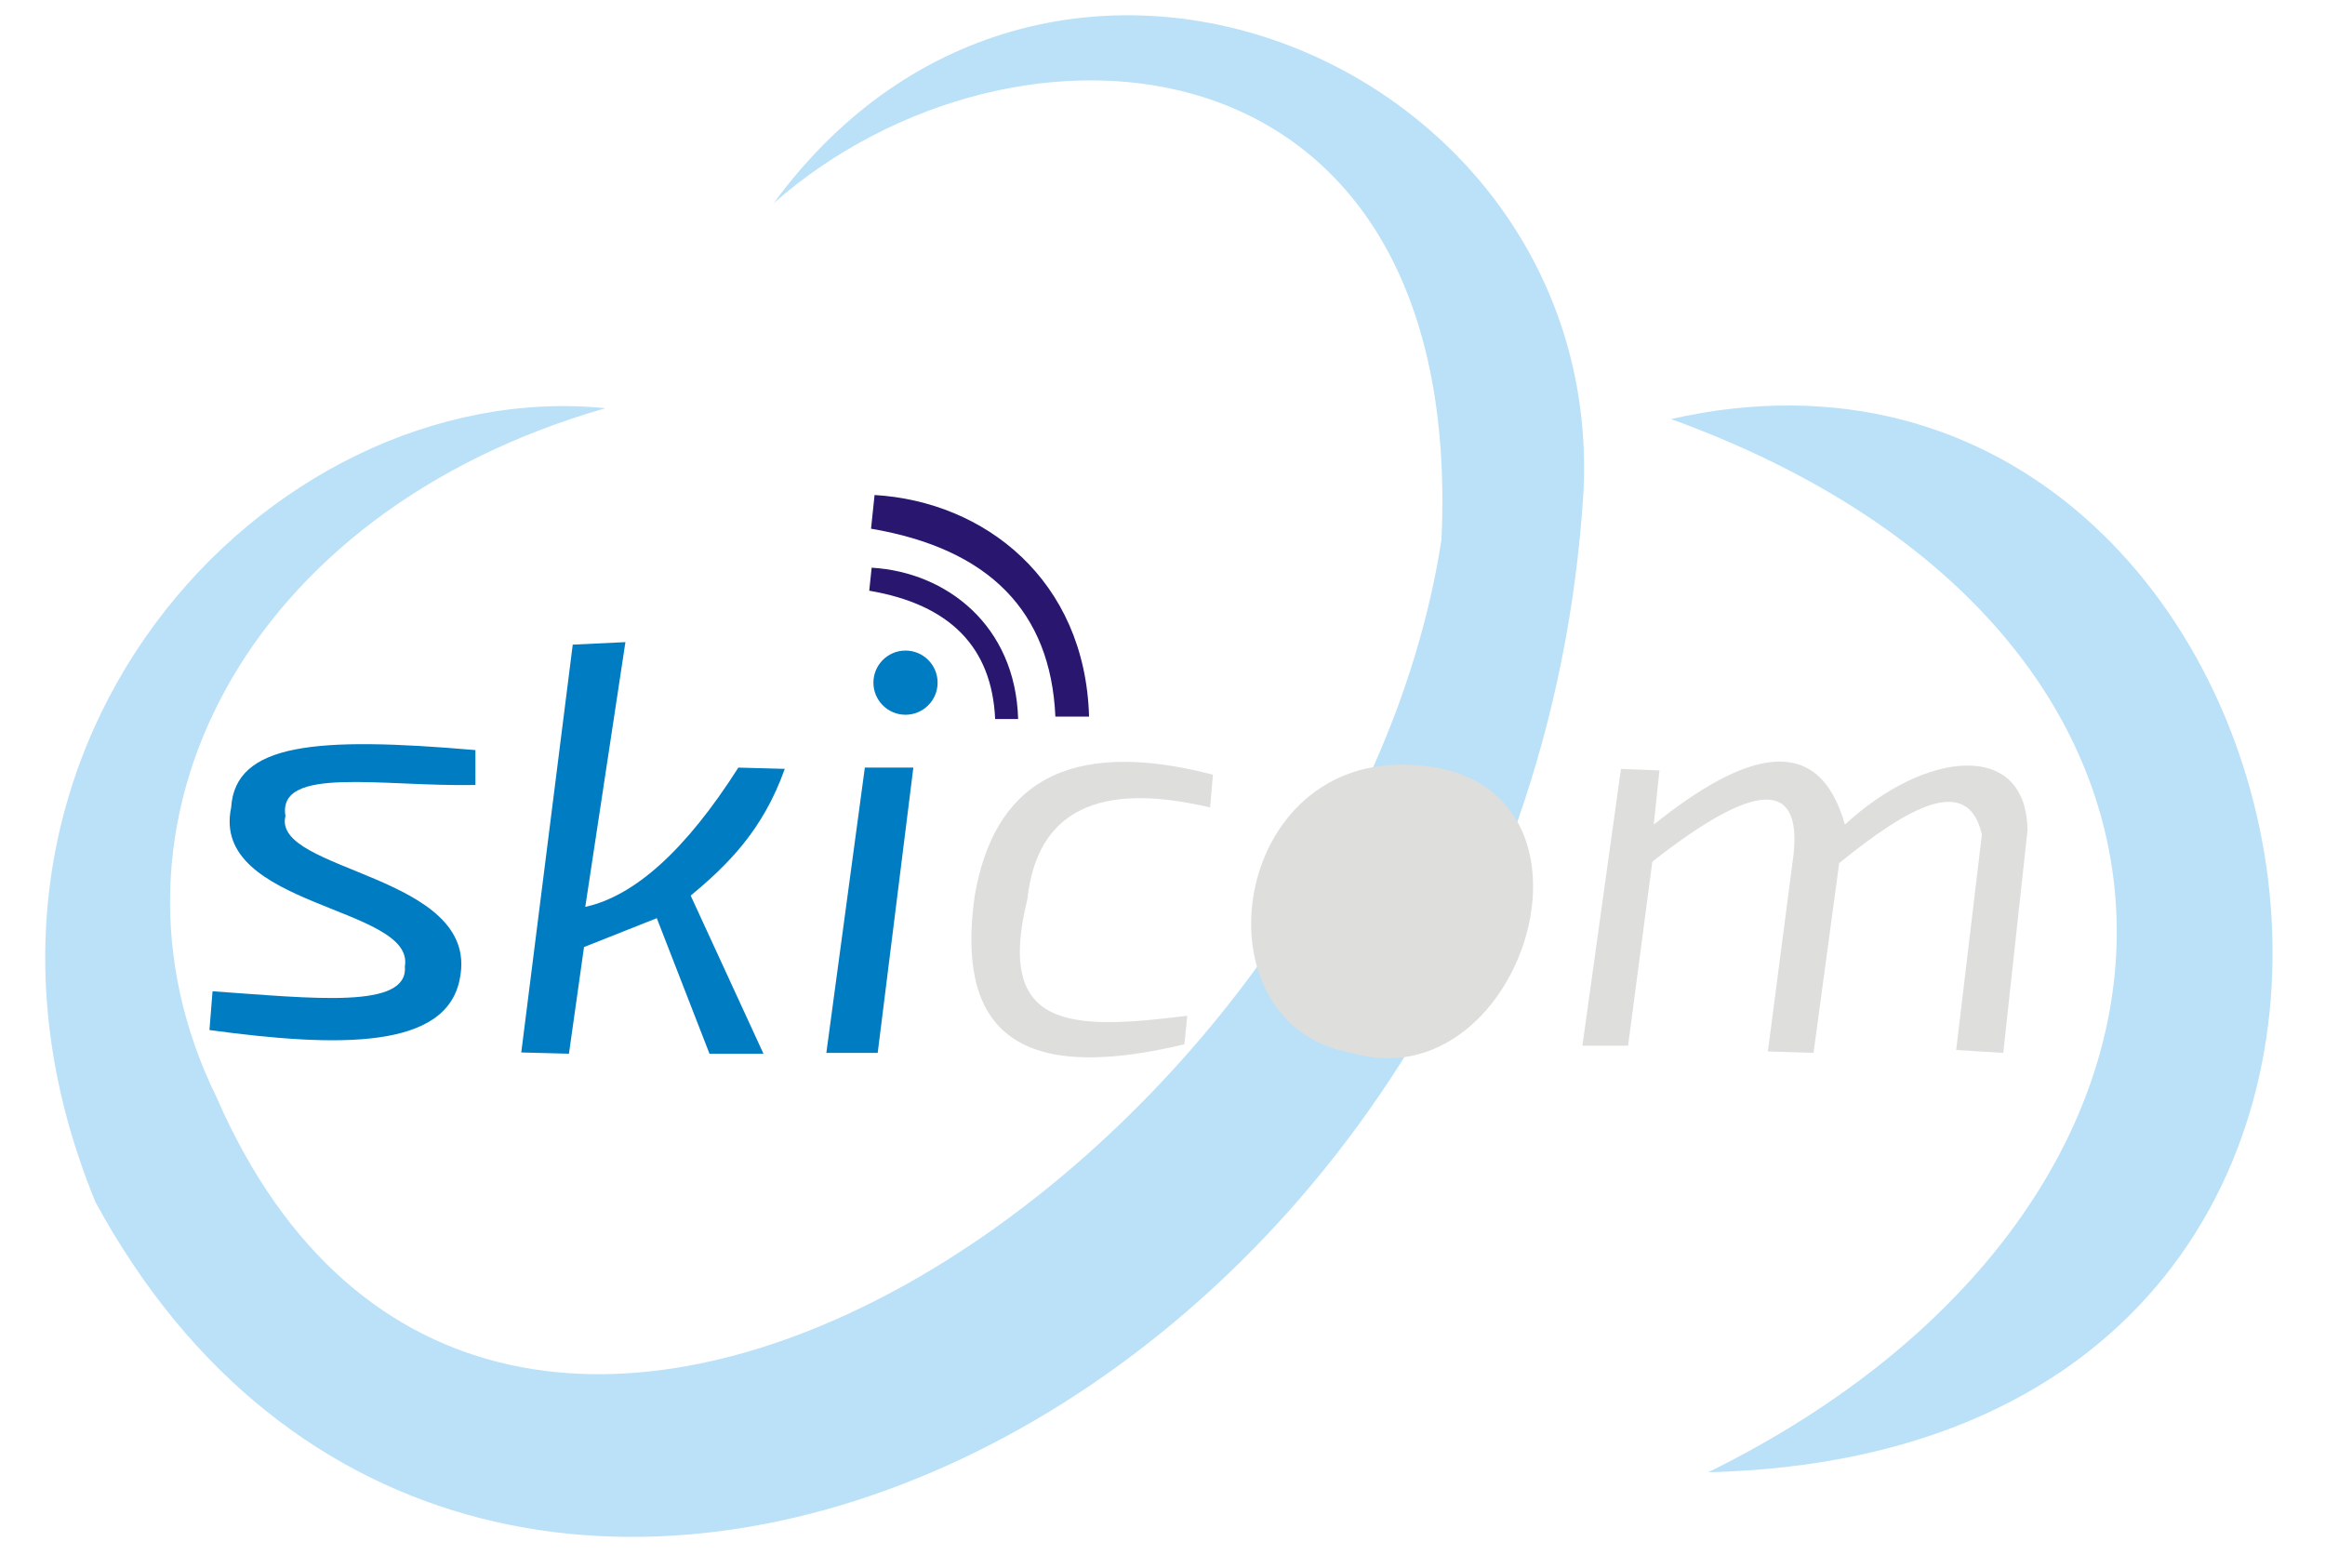
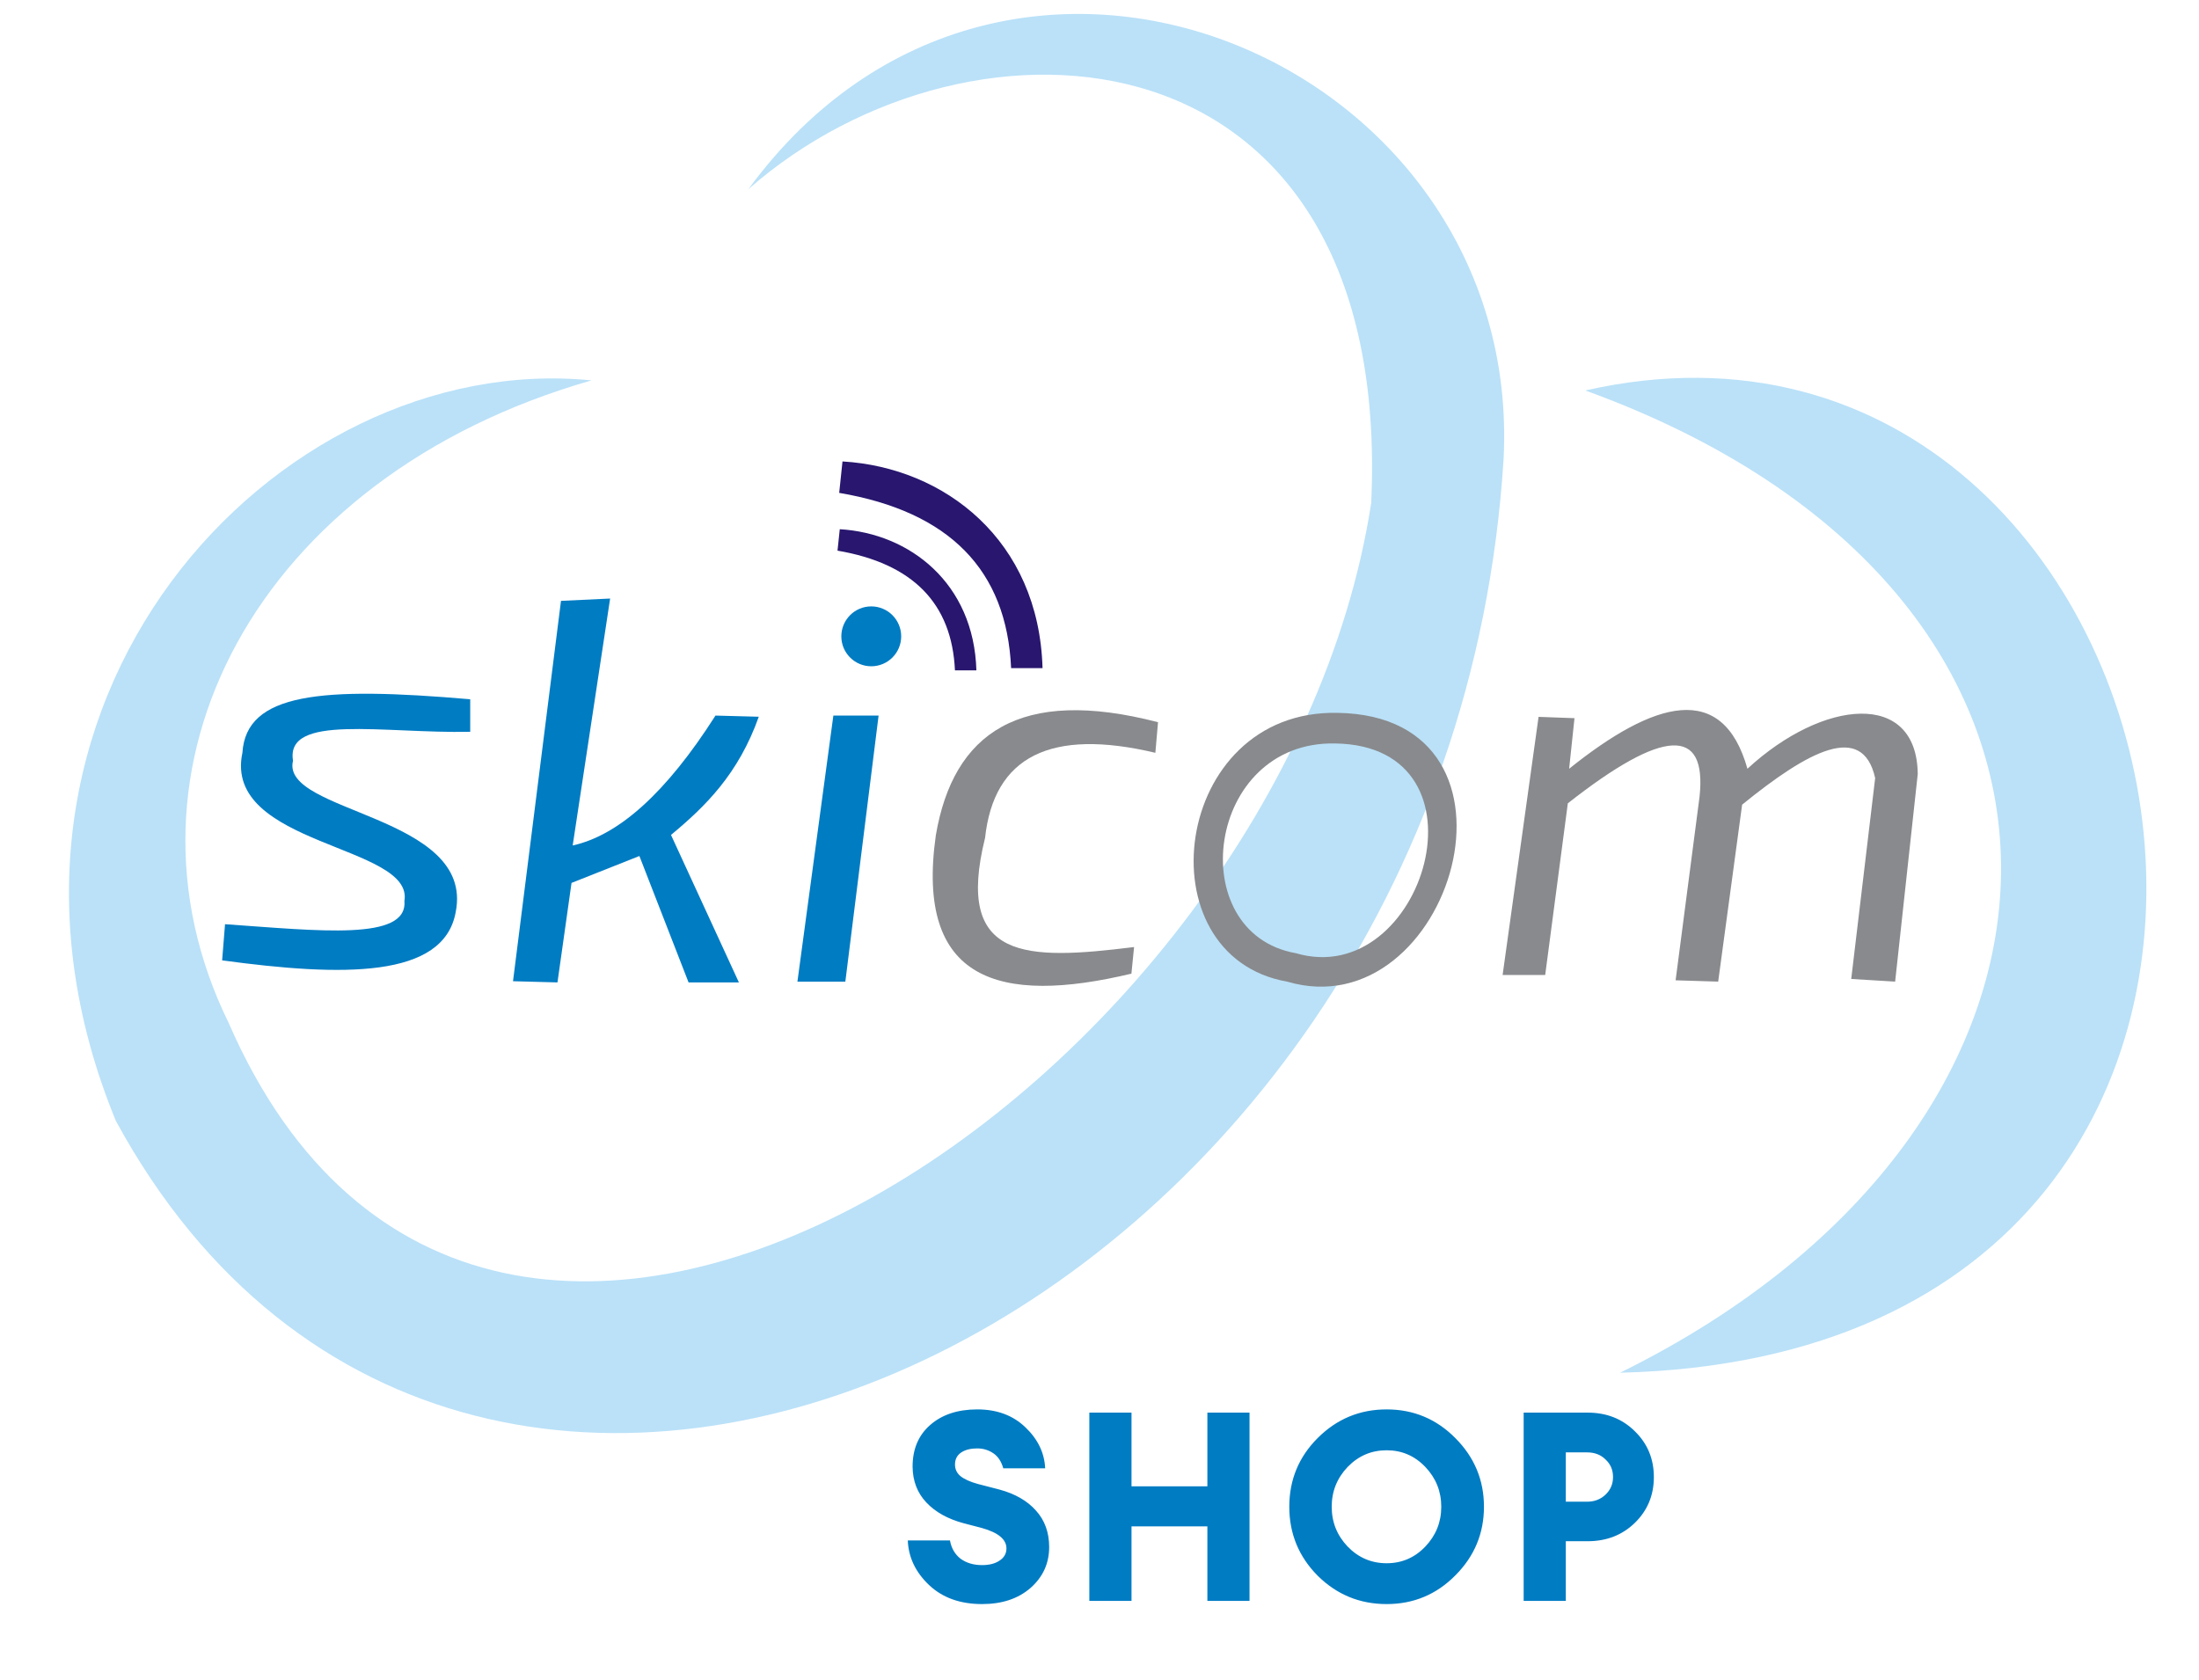
- <svg xmlns="http://www.w3.org/2000/svg" width="89" height="60" viewBox="0 0 89 60" fill="none">
-   <path fillRule="evenodd" clipRule="evenodd" d="M63.965 16.041C89.749 10.201 98.667 55.54 65.391 56.356C86.105 46.153 86.85 24.343 63.965 16.041Z" fill="#BAE1F8" />
-   <path fillRule="evenodd" clipRule="evenodd" d="M29.619 7.775C38.815 -0.308 56.093 0.857 55.179 20.657C51.515 44.474 18.859 66.278 8.284 41.991C3.186 31.592 9.358 19.583 23.178 15.625C10.23 14.333 -3.389 28.858 3.655 46.016C18.281 72.919 58.4 54.402 60.614 18.845C61.452 2.475 40.185 -6.649 29.619 7.775Z" fill="#BAE1F8" />
-   <path fillRule="evenodd" clipRule="evenodd" d="M33.478 18.949C37.677 19.195 41.539 22.186 41.689 27.431C41.259 27.431 40.83 27.431 40.4 27.431C40.219 23.405 37.867 21.008 33.343 20.238C33.388 19.809 33.433 19.379 33.478 18.949Z" fill="#28166F" />
-   <path fillRule="evenodd" clipRule="evenodd" d="M33.367 21.731C36.234 21.899 38.872 23.942 38.974 27.524C38.681 27.524 38.387 27.524 38.094 27.524C37.97 24.774 36.364 23.137 33.274 22.612C33.305 22.319 33.336 22.025 33.367 21.731Z" fill="#28166F" />
-   <path fillRule="evenodd" clipRule="evenodd" d="M21.924 24.676C21.267 29.879 20.611 35.083 19.954 40.287C20.563 40.303 21.171 40.319 21.779 40.335C21.972 38.974 22.164 37.613 22.356 36.252C23.285 35.884 24.213 35.516 25.142 35.147C25.814 36.877 26.487 38.606 27.159 40.335C27.848 40.335 28.536 40.335 29.225 40.335C28.296 38.318 27.367 36.3 26.439 34.283C27.859 33.104 29.206 31.779 30.041 29.431C29.449 29.415 28.857 29.399 28.264 29.383C26.237 32.565 24.286 34.299 22.404 34.715C22.916 31.337 23.429 27.958 23.941 24.58C23.268 24.612 22.596 24.644 21.924 24.676Z" fill="#007CC3" />
-   <path fillRule="evenodd" clipRule="evenodd" d="M33.106 29.381H34.963L33.598 40.303H31.632L33.106 29.381Z" fill="#007CC3" />
-   <path d="M34.662 27.36C35.341 27.36 35.891 26.81 35.891 26.131C35.891 25.453 35.341 24.903 34.662 24.903C33.984 24.903 33.434 25.453 33.434 26.131C33.434 26.81 33.984 27.36 34.662 27.36Z" fill="#007CC3" />
-   <path fillRule="evenodd" clipRule="evenodd" d="M46.431 29.654C46.394 30.072 46.358 30.491 46.322 30.91C42.026 29.89 39.696 31.055 39.331 34.405C38.081 39.447 40.994 39.436 45.448 38.883C45.411 39.247 45.375 39.611 45.339 39.975C39.922 41.268 36.464 40.285 37.311 34.295C38.03 30.086 40.76 28.184 46.431 29.654Z" fill="#DEDEDD" />
-   <path fillRule="evenodd" clipRule="evenodd" d="M53.803 29.271C62.3 29.399 58.468 42.287 51.728 40.303C45.757 39.247 46.995 29.126 53.803 29.271ZM53.706 30.527C60.337 30.627 57.346 40.684 52.087 39.136C47.428 38.312 48.394 30.414 53.706 30.527Z" fill="#DEDEDD" />
-   <path fillRule="evenodd" clipRule="evenodd" d="M60.574 40.029C61.066 36.498 61.557 32.967 62.049 29.435C62.54 29.453 63.032 29.472 63.523 29.49C63.45 30.182 63.377 30.873 63.305 31.565C66.8 28.761 69.603 27.96 70.622 31.565C73.717 28.706 77.576 28.324 77.612 31.784C77.303 34.623 76.994 37.463 76.684 40.303C76.083 40.266 75.483 40.23 74.882 40.193C75.21 37.445 75.537 34.696 75.865 31.947C75.343 29.628 73.113 30.839 70.404 33.039C70.076 35.461 69.749 37.882 69.421 40.303C68.838 40.284 68.256 40.266 67.674 40.248C68.001 37.736 68.329 35.224 68.656 32.712C68.966 29.818 67.164 29.909 63.25 32.985C62.941 35.333 62.631 37.681 62.322 40.029C61.739 40.029 61.157 40.029 60.574 40.029Z" fill="#DEDEDD" />
-   <path fillRule="evenodd" clipRule="evenodd" d="M18.199 28.713C18.199 29.158 18.199 29.604 18.199 30.049C14.616 30.119 10.605 29.296 10.927 31.236C10.392 33.386 18.387 33.455 17.606 37.44C17.117 40.182 12.949 40.099 8.018 39.429C8.057 38.934 8.097 38.44 8.136 37.945C11.992 38.212 15.639 38.645 15.498 36.995C15.905 34.681 8.036 34.738 8.849 30.91C9.005 28.451 12.077 28.184 18.199 28.713Z" fill="#007CC3" />
+ <svg xmlns="http://www.w3.org/2000/svg" width="72" height="55" viewBox="0 0 72 55" fill="none">
+   <path fill-rule="evenodd" clip-rule="evenodd" d="M51.906 12.785C72.476 8.127 79.59 44.296 53.044 44.947C69.568 36.807 70.163 19.408 51.906 12.785Z" fill="#BAE1F8" />
+   <path fill-rule="evenodd" clip-rule="evenodd" d="M24.505 6.193C31.842 -0.255 45.625 0.674 44.896 16.469C41.972 35.47 15.922 52.864 7.485 33.489C3.418 25.193 8.342 15.613 19.367 12.455C9.038 11.425 -1.827 23.012 3.793 36.7C15.46 58.162 47.465 43.39 49.231 15.024C49.9 1.965 32.934 -5.314 24.505 6.193Z" fill="#BAE1F8" />
+   <path fill-rule="evenodd" clip-rule="evenodd" d="M27.585 15.109C30.934 15.306 34.015 17.692 34.135 21.876C33.792 21.876 33.449 21.876 33.106 21.876C32.962 18.664 31.085 16.751 27.477 16.138C27.513 15.795 27.549 15.452 27.585 15.109Z" fill="#28166F" />
+   <path fill-rule="evenodd" clip-rule="evenodd" d="M27.496 17.328C29.783 17.462 31.887 19.092 31.969 21.949C31.735 21.949 31.501 21.949 31.267 21.949C31.168 19.756 29.887 18.45 27.422 18.03C27.447 17.796 27.471 17.562 27.496 17.328Z" fill="#28166F" />
+   <path fill-rule="evenodd" clip-rule="evenodd" d="M18.368 19.674C17.844 23.826 17.321 27.977 16.797 32.128C17.282 32.141 17.768 32.154 18.253 32.167C18.406 31.081 18.56 29.995 18.713 28.909C19.454 28.616 20.195 28.322 20.935 28.028C21.472 29.408 22.008 30.787 22.545 32.167C23.094 32.167 23.643 32.167 24.193 32.167C23.452 30.557 22.711 28.948 21.97 27.338C23.103 26.398 24.178 25.341 24.844 23.468C24.372 23.455 23.899 23.442 23.426 23.43C21.809 25.968 20.252 27.352 18.751 27.683C19.16 24.988 19.569 22.293 19.977 19.598C19.441 19.623 18.904 19.649 18.368 19.674Z" fill="#007CC3" />
+   <path fill-rule="evenodd" clip-rule="evenodd" d="M27.286 23.43H28.767L27.678 32.143H26.109L27.286 23.43Z" fill="#007CC3" />
+   <path d="M28.527 21.816C29.068 21.816 29.507 21.377 29.507 20.836C29.507 20.294 29.068 19.855 28.527 19.855C27.986 19.855 27.547 20.294 27.547 20.836C27.547 21.377 27.986 21.816 28.527 21.816Z" fill="#007CC3" />
+   <path fill-rule="evenodd" clip-rule="evenodd" d="M37.916 23.647C37.887 23.981 37.858 24.315 37.829 24.649C34.402 23.835 32.543 24.765 32.253 27.437C31.255 31.459 33.579 31.451 37.132 31.009C37.103 31.299 37.074 31.59 37.045 31.88C32.724 32.912 29.965 32.128 30.641 27.35C31.214 23.991 33.392 22.474 37.916 23.647Z" fill="#898A8D" />
+   <path fill-rule="evenodd" clip-rule="evenodd" d="M43.796 23.341C50.575 23.443 47.518 33.724 42.141 32.141C37.378 31.299 38.365 23.225 43.796 23.341ZM43.719 24.343C49.008 24.422 46.623 32.445 42.428 31.21C38.711 30.553 39.481 24.252 43.719 24.343Z" fill="#898A8D" />
+   <path fill-rule="evenodd" clip-rule="evenodd" d="M49.199 31.923C49.591 29.106 49.983 26.289 50.376 23.472C50.768 23.486 51.16 23.501 51.552 23.515C51.494 24.067 51.436 24.619 51.377 25.171C54.166 22.934 56.402 22.295 57.215 25.171C59.684 22.89 62.763 22.585 62.791 25.345C62.545 27.61 62.298 29.876 62.051 32.141C61.572 32.112 61.093 32.083 60.613 32.054C60.875 29.861 61.136 27.669 61.397 25.476C60.981 23.625 59.202 24.592 57.041 26.347C56.779 28.279 56.518 30.21 56.257 32.141C55.792 32.127 55.327 32.112 54.863 32.098C55.124 30.094 55.386 28.09 55.647 26.086C55.894 23.777 54.456 23.849 51.334 26.303C51.087 28.177 50.84 30.05 50.593 31.923C50.129 31.923 49.664 31.923 49.199 31.923Z" fill="#898A8D" />
+   <path fill-rule="evenodd" clip-rule="evenodd" d="M15.396 22.896C15.396 23.251 15.396 23.607 15.396 23.962C12.537 24.018 9.337 23.361 9.594 24.909C9.167 26.623 15.546 26.679 14.922 29.858C14.533 32.045 11.208 31.979 7.273 31.445C7.305 31.05 7.337 30.655 7.368 30.261C10.444 30.474 13.353 30.819 13.241 29.503C13.566 27.657 7.288 27.702 7.937 24.648C8.061 22.687 10.512 22.474 15.396 22.896Z" fill="#007CC3" />
+   <path d="M32.155 52.522C31.437 52.522 30.858 52.314 30.418 51.897C29.978 51.48 29.746 50.994 29.723 50.438H31.104C31.15 50.693 31.266 50.893 31.451 51.037C31.642 51.176 31.877 51.246 32.155 51.246C32.392 51.246 32.583 51.197 32.728 51.098C32.878 51 32.953 50.867 32.953 50.699C32.953 50.403 32.684 50.181 32.146 50.03L31.547 49.874C31.032 49.735 30.626 49.509 30.331 49.196C30.036 48.884 29.885 48.493 29.88 48.024C29.88 47.451 30.07 46.997 30.453 46.661C30.84 46.319 31.356 46.148 31.998 46.148C32.647 46.148 33.173 46.345 33.579 46.739C33.984 47.127 34.198 47.573 34.221 48.076H32.849C32.785 47.85 32.676 47.685 32.519 47.581C32.363 47.477 32.189 47.425 31.998 47.425C31.784 47.425 31.61 47.468 31.477 47.555C31.344 47.642 31.275 47.767 31.269 47.929C31.263 48.091 31.321 48.224 31.442 48.328C31.57 48.432 31.761 48.519 32.016 48.589L32.719 48.771C33.234 48.91 33.634 49.139 33.917 49.457C34.207 49.775 34.352 50.175 34.352 50.655C34.352 51.188 34.149 51.634 33.744 51.992C33.338 52.346 32.809 52.522 32.155 52.522ZM35.667 52.418V46.253H37.048V48.667H39.532V46.253H40.912V52.418H39.532V49.978H37.048V52.418H35.667ZM44.124 50.638C44.477 51.003 44.903 51.185 45.401 51.185C45.899 51.185 46.321 51.003 46.669 50.638C47.016 50.273 47.19 49.839 47.19 49.335C47.19 48.832 47.016 48.398 46.669 48.033C46.321 47.668 45.899 47.486 45.401 47.486C44.903 47.486 44.477 47.668 44.124 48.033C43.777 48.398 43.603 48.832 43.603 49.335C43.603 49.839 43.777 50.273 44.124 50.638ZM47.65 51.584C47.031 52.21 46.281 52.522 45.401 52.522C44.521 52.522 43.768 52.212 43.143 51.593C42.524 50.968 42.214 50.215 42.214 49.335C42.214 48.455 42.524 47.706 43.143 47.086C43.768 46.461 44.521 46.148 45.401 46.148C46.281 46.148 47.031 46.461 47.65 47.086C48.275 47.712 48.588 48.461 48.588 49.335C48.588 50.209 48.275 50.959 47.65 51.584ZM53.526 46.861C53.943 47.266 54.151 47.767 54.151 48.363C54.151 48.959 53.943 49.46 53.526 49.865C53.115 50.264 52.6 50.464 51.98 50.464H51.268V52.418H49.888V46.253H51.98C52.6 46.253 53.115 46.455 53.526 46.861ZM52.814 48.363C52.814 48.131 52.733 47.94 52.571 47.79C52.415 47.633 52.212 47.555 51.963 47.555H51.268V49.17H51.963C52.206 49.17 52.409 49.092 52.571 48.936C52.733 48.78 52.814 48.589 52.814 48.363Z" fill="#007CC3" />
</svg>
